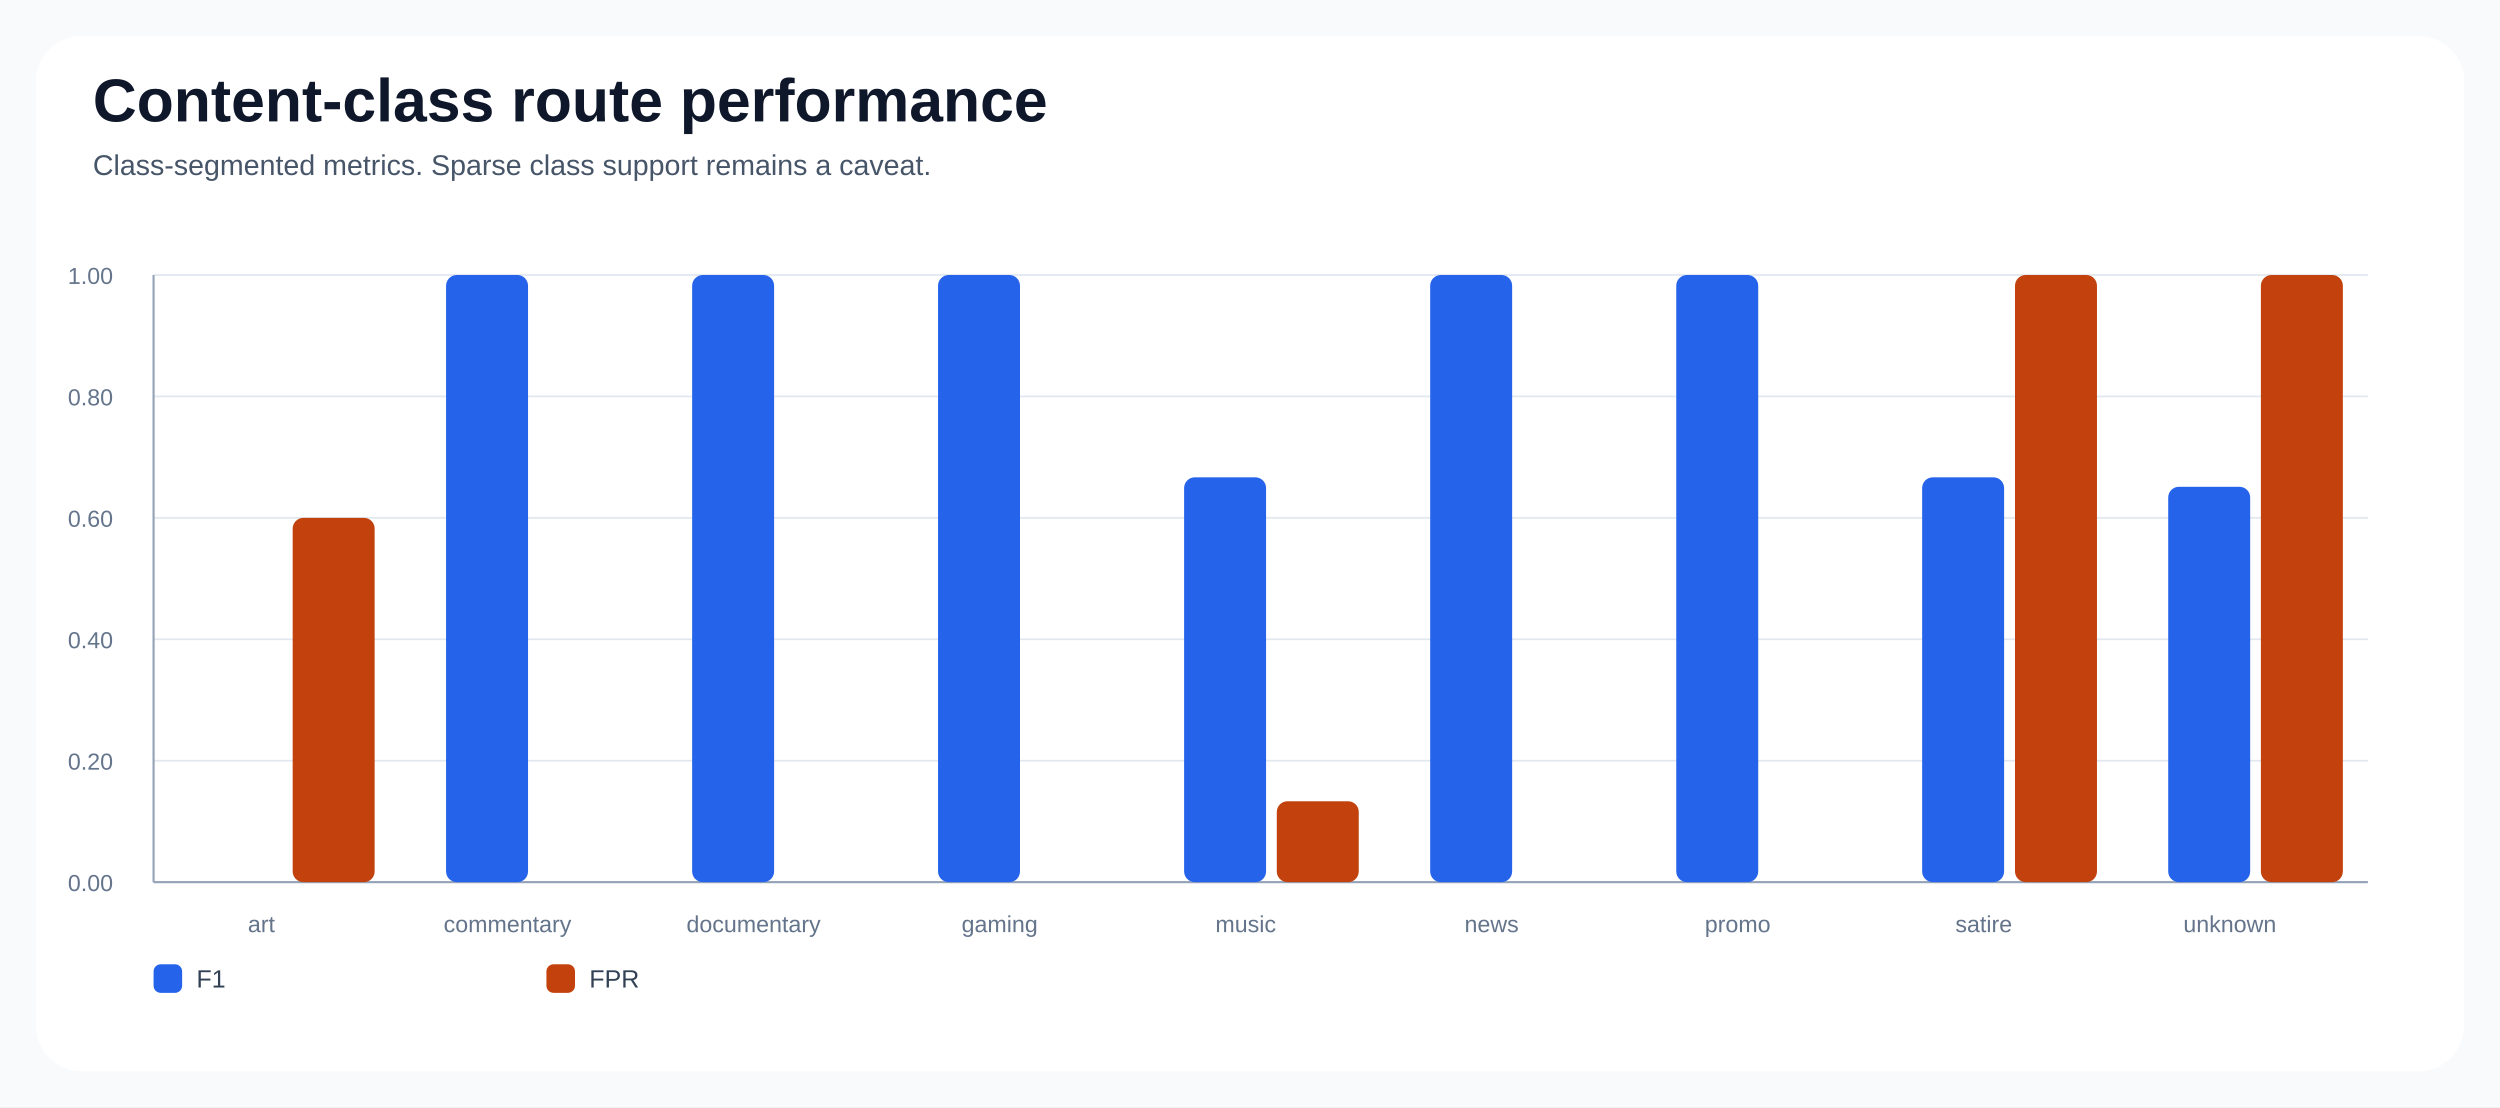
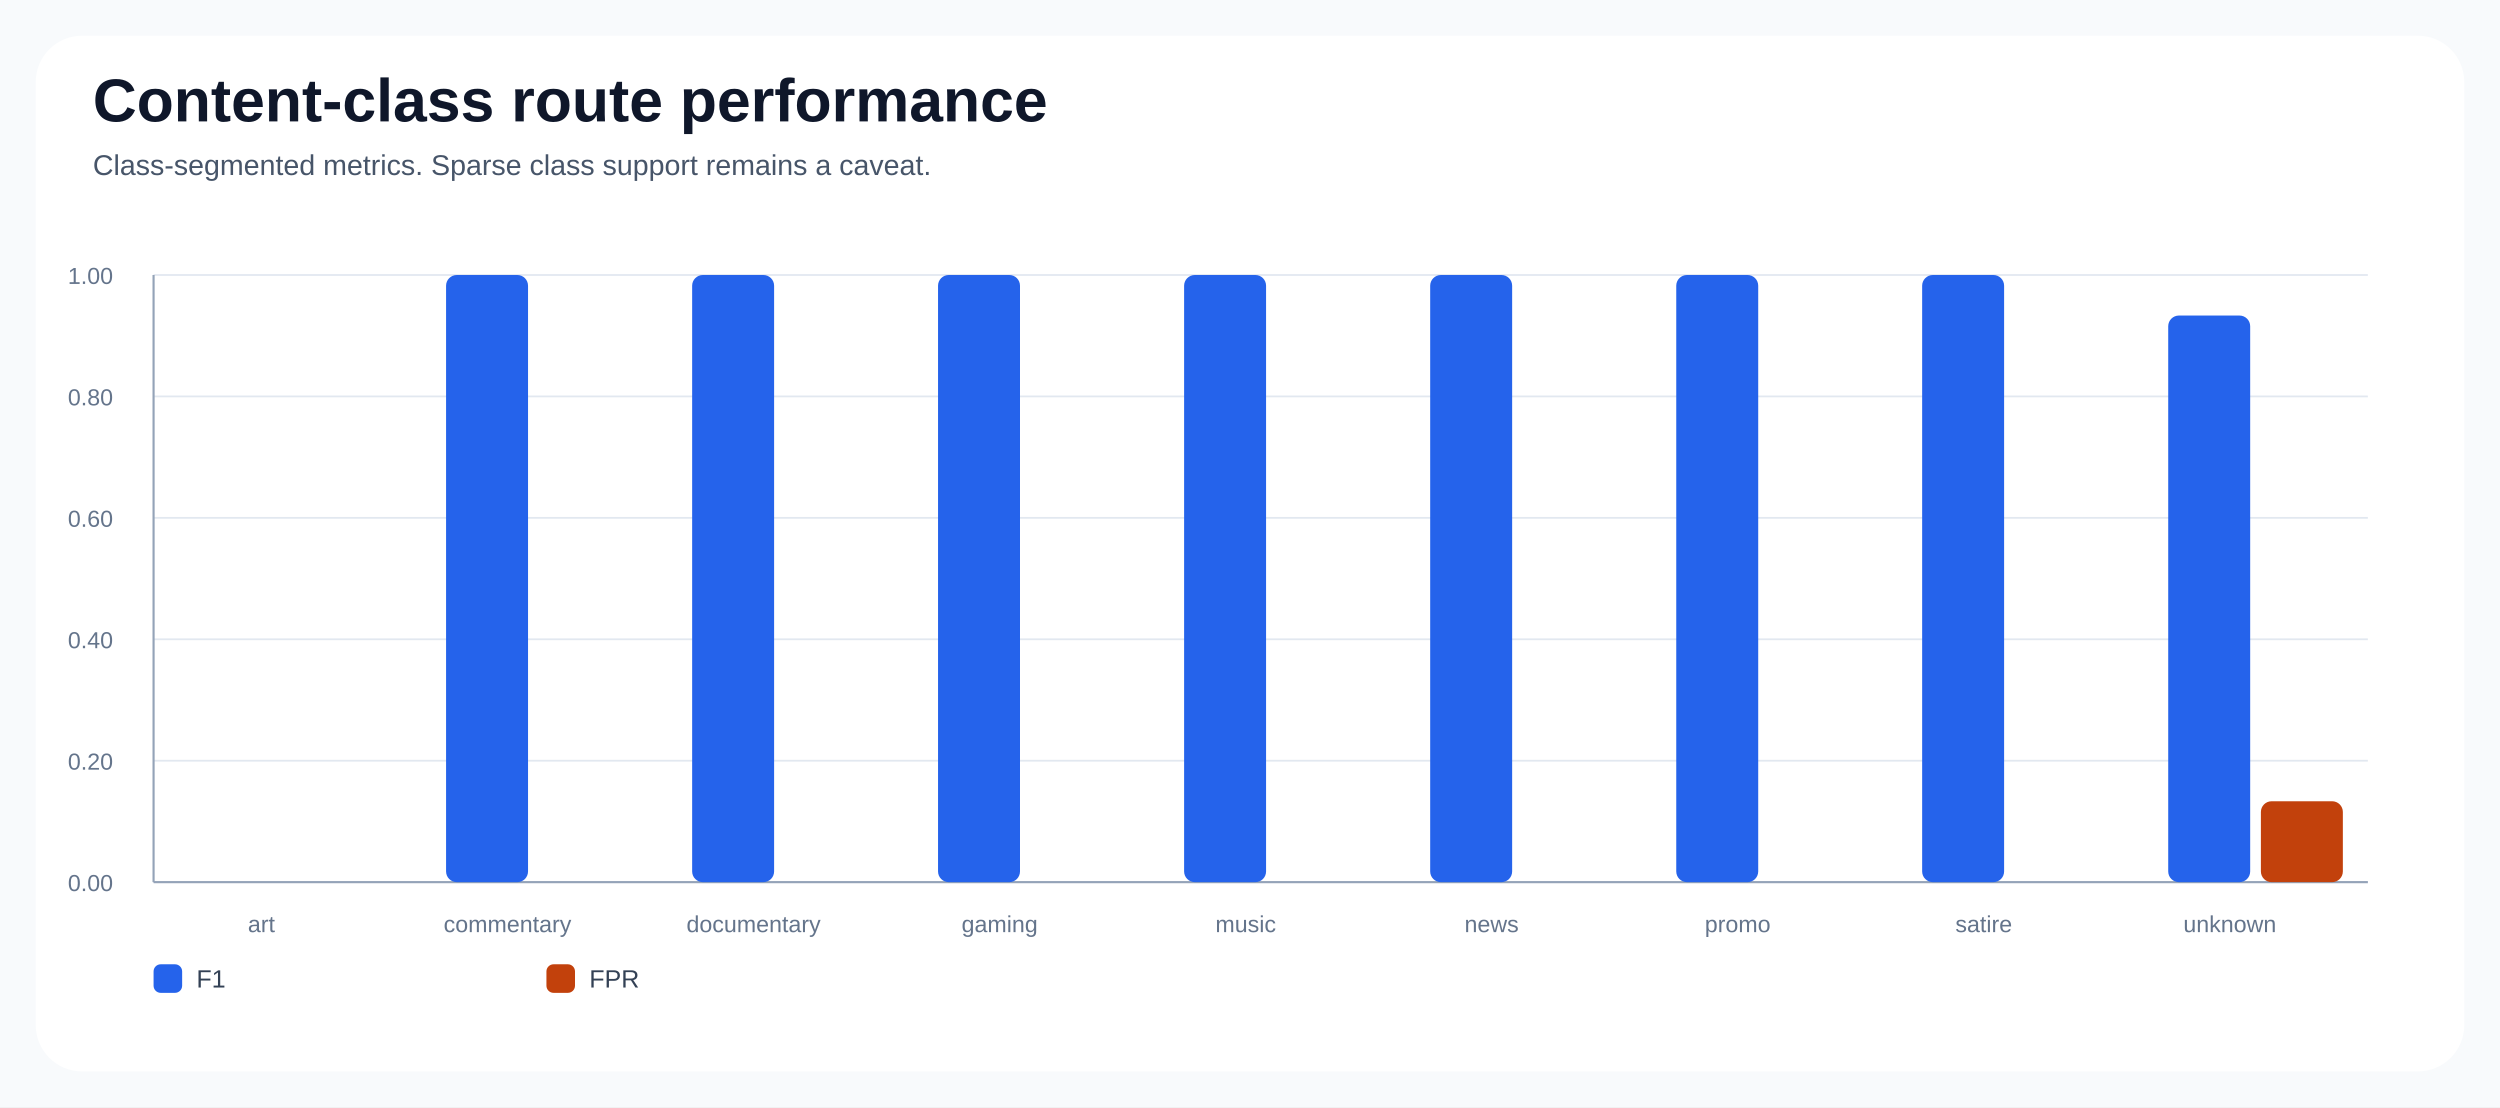
<svg xmlns="http://www.w3.org/2000/svg" width="1400" height="620" viewBox="0 0 1400 620" role="img">
  <style>
text { font-family: 'Segoe UI', Arial, sans-serif; fill: #0f172a; }
.title { font-size: 34px; font-weight: 700; }
.subtitle { font-size: 16px; fill: #475569; }
.card { fill: #ffffff; stroke: #cbd5e1; stroke-width: 1.5; rx: 20; }
.accent { fill: #eff6ff; stroke: #60a5fa; stroke-width: 1.5; rx: 20; }
.warn { fill: #fff7ed; stroke: #fb923c; stroke-width: 1.5; rx: 20; }
.label { font-size: 15px; font-weight: 600; fill: #475569; }
.value { font-size: 32px; font-weight: 700; }
.value-compact { font-size: 22px; font-weight: 700; }
.small { font-size: 13px; fill: #64748b; }
.axis { stroke: #94a3b8; stroke-width: 1.2; }
.grid { stroke: #e2e8f0; stroke-width: 1; }
.legend { font-size: 14px; fill: #334155; }
.stub { font-size: 20px; font-weight: 600; }
</style>
  <rect x="0" y="0" width="1400" height="620" fill="#f8fafc" />
  <rect x="20" y="20" width="1360" height="580" fill="#ffffff" rx="26" />
  <text class="title" x="52" y="68">Content-class route performance</text>
  <text class="subtitle" x="52" y="98">Class-segmented metrics. Sparse class support remains a caveat.</text>
  <line class="grid" x1="86" y1="494.0" x2="1326" y2="494.0" />
  <text class="small" x="38" y="499.0">0.00</text>
  <line class="grid" x1="86" y1="426.0" x2="1326" y2="426.0" />
  <text class="small" x="38" y="431.0">0.20</text>
  <line class="grid" x1="86" y1="358.0" x2="1326" y2="358.0" />
  <text class="small" x="38" y="363.0">0.40</text>
  <line class="grid" x1="86" y1="290.0" x2="1326" y2="290.0" />
  <text class="small" x="38" y="295.0">0.60</text>
  <line class="grid" x1="86" y1="222.0" x2="1326" y2="222.0" />
  <text class="small" x="38" y="227.0">0.80</text>
  <line class="grid" x1="86" y1="154.0" x2="1326" y2="154.0" />
  <text class="small" x="38" y="159.0">1.00</text>
  <line class="axis" x1="86" y1="154" x2="86" y2="494" />
  <line class="axis" x1="86" y1="494" x2="1326" y2="494" />
  <rect x="112.0" y="494.0" width="45.9" height="0.0" fill="#2563eb" rx="6" />
-   <rect x="163.9" y="290.0" width="45.9" height="204.0" fill="#c2410c" rx="6" />
+   <rect x="163.9" y="494.0" width="45.9" height="0.0" fill="#c2410c" rx="6" />
  <text class="small" x="146.4" y="522" text-anchor="middle">art</text>
  <rect x="249.8" y="154.0" width="45.9" height="340.0" fill="#2563eb" rx="6" />
  <rect x="301.7" y="494.0" width="45.9" height="0.0" fill="#c2410c" rx="6" />
  <text class="small" x="284.2" y="522" text-anchor="middle">commentary</text>
  <rect x="387.6" y="154.0" width="45.9" height="340.0" fill="#2563eb" rx="6" />
  <rect x="439.5" y="494.0" width="45.9" height="0.0" fill="#c2410c" rx="6" />
  <text class="small" x="422.0" y="522" text-anchor="middle">documentary</text>
  <rect x="525.3" y="154.0" width="45.9" height="340.0" fill="#2563eb" rx="6" />
  <rect x="577.3" y="494.0" width="45.9" height="0.0" fill="#c2410c" rx="6" />
  <text class="small" x="559.8" y="522" text-anchor="middle">gaming</text>
-   <rect x="663.1" y="267.3" width="45.9" height="226.7" fill="#2563eb" rx="6" />
-   <rect x="715.0" y="448.7" width="45.9" height="45.3" fill="#c2410c" rx="6" />
+   <rect x="663.1" y="154.0" width="45.9" height="340.0" fill="#2563eb" rx="6" />
+   <rect x="715.0" y="494.0" width="45.9" height="0.0" fill="#c2410c" rx="6" />
  <text class="small" x="697.6" y="522" text-anchor="middle">music</text>
  <rect x="800.9" y="154.0" width="45.9" height="340.0" fill="#2563eb" rx="6" />
  <rect x="852.8" y="494.0" width="45.9" height="0.0" fill="#c2410c" rx="6" />
  <text class="small" x="835.3" y="522" text-anchor="middle">news</text>
  <rect x="938.7" y="154.0" width="45.9" height="340.0" fill="#2563eb" rx="6" />
  <rect x="990.6" y="494.0" width="45.9" height="0.0" fill="#c2410c" rx="6" />
  <text class="small" x="973.1" y="522" text-anchor="middle">promo</text>
-   <rect x="1076.4" y="267.3" width="45.9" height="226.7" fill="#2563eb" rx="6" />
-   <rect x="1128.4" y="154.0" width="45.9" height="340.0" fill="#c2410c" rx="6" />
+   <rect x="1076.4" y="154.0" width="45.9" height="340.0" fill="#2563eb" rx="6" />
+   <rect x="1128.4" y="494.0" width="45.9" height="0.0" fill="#c2410c" rx="6" />
  <text class="small" x="1110.9" y="522" text-anchor="middle">satire</text>
-   <rect x="1214.2" y="272.6" width="45.9" height="221.4" fill="#2563eb" rx="6" />
-   <rect x="1266.1" y="154.0" width="45.9" height="340.0" fill="#c2410c" rx="6" />
+   <rect x="1214.2" y="176.7" width="45.9" height="317.3" fill="#2563eb" rx="6" />
+   <rect x="1266.1" y="448.7" width="45.9" height="45.3" fill="#c2410c" rx="6" />
  <text class="small" x="1248.7" y="522" text-anchor="middle">unknown</text>
  <rect x="86" y="540" width="16" height="16" fill="#2563eb" rx="4" />
  <text class="legend" x="110" y="553">F1</text>
  <rect x="306" y="540" width="16" height="16" fill="#c2410c" rx="4" />
  <text class="legend" x="330" y="553">FPR</text>
</svg>
